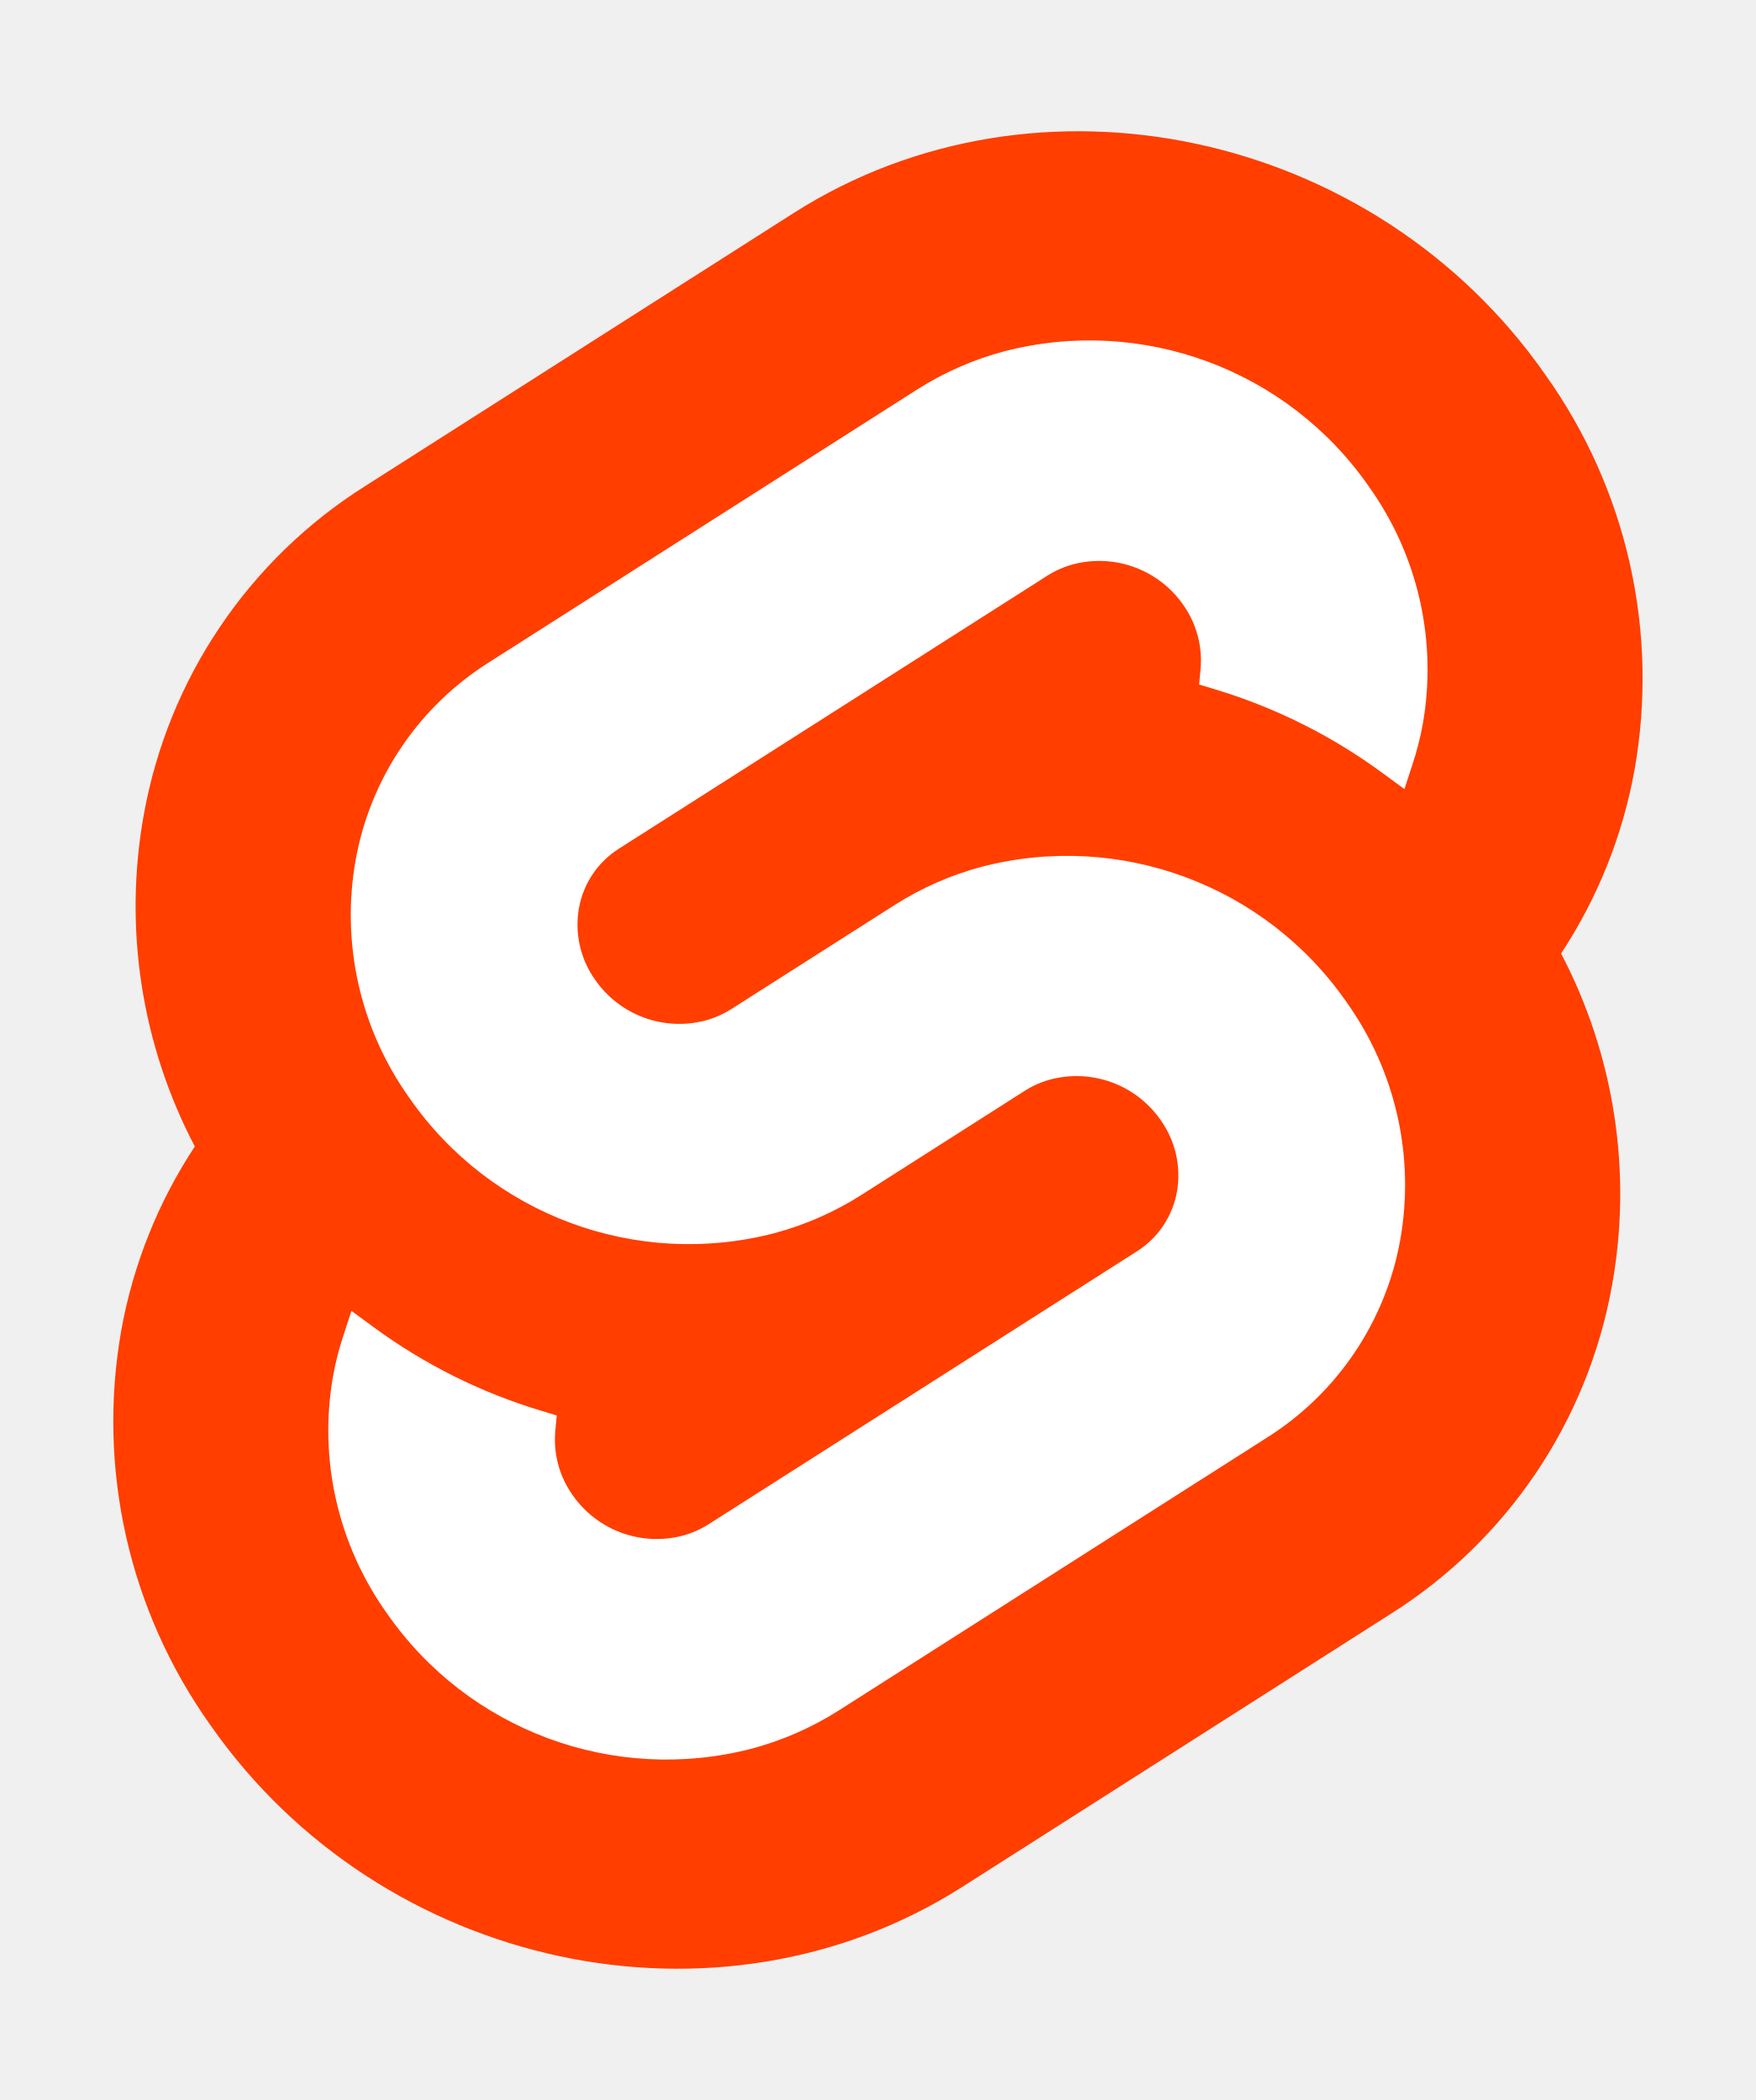
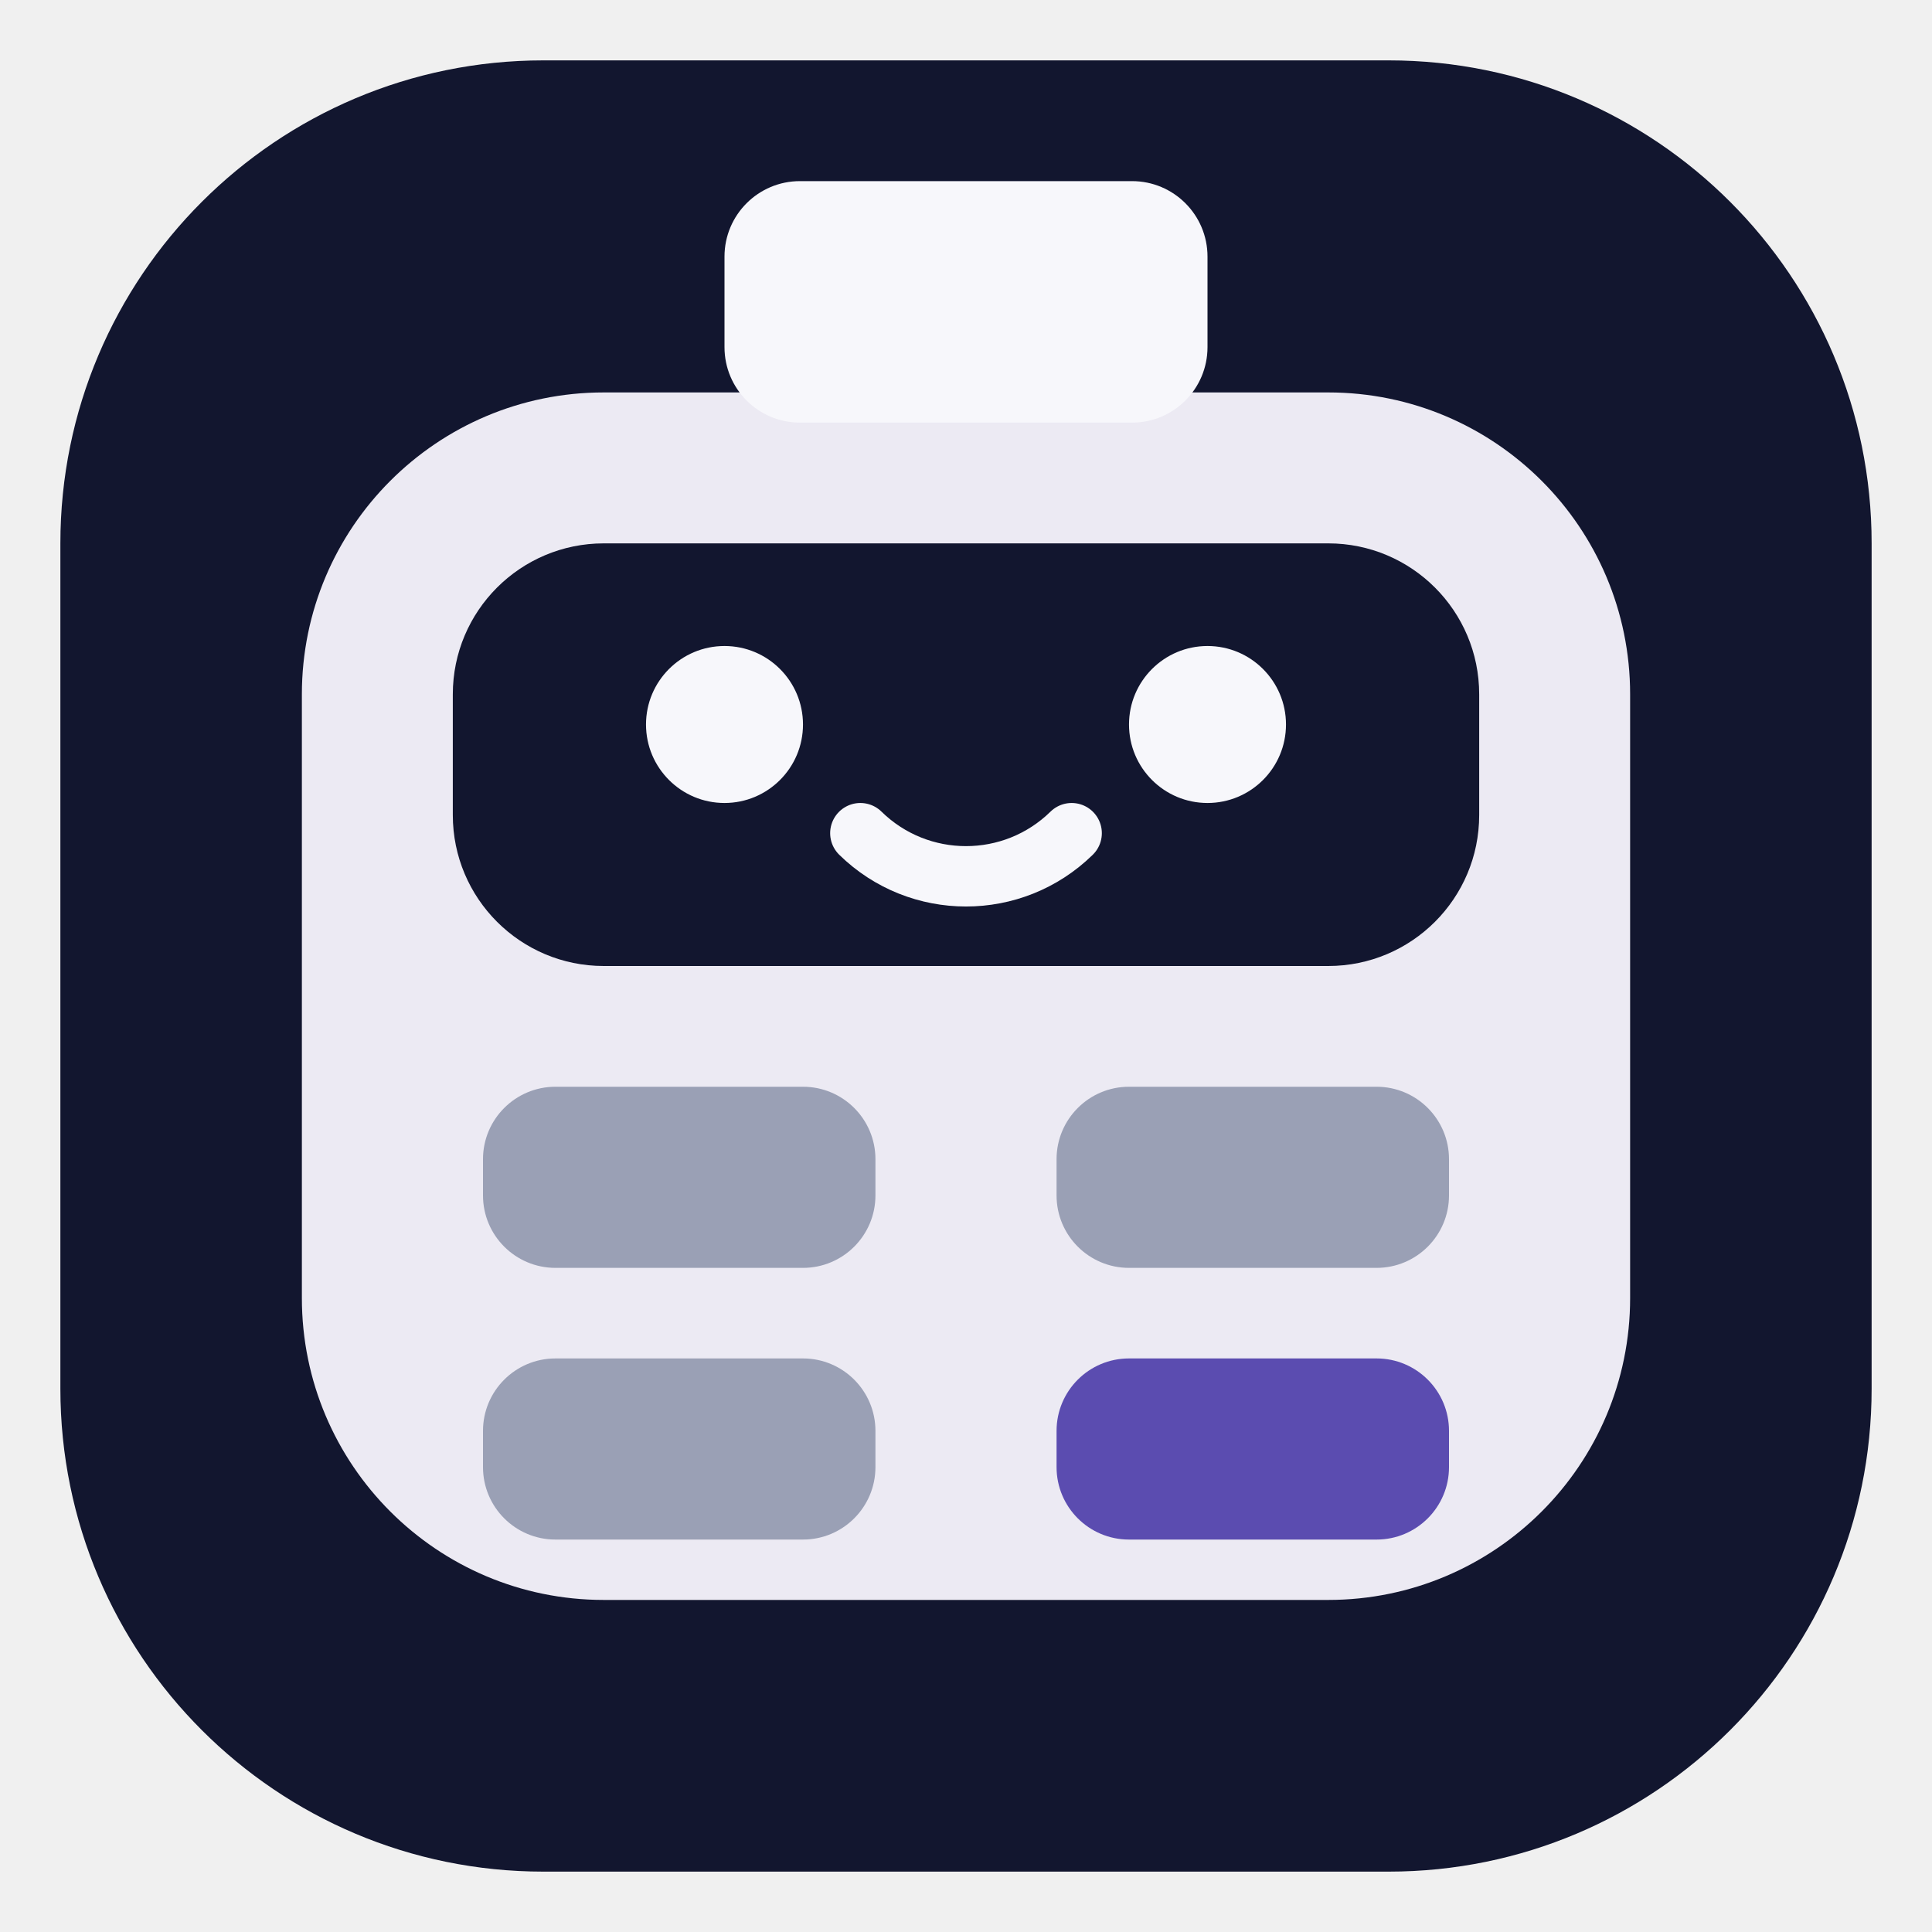
- <svg xmlns="http://www.w3.org/2000/svg" width="107" height="128" viewBox="0 0 107 128">
-   <path d="M94.157 22.819c-10.4-14.885-30.94-19.297-45.792-9.835L22.282 29.608A29.92 29.92 0 0 0 8.764 49.65a31.5 31.5 0 0 0 3.108 20.231 30 30 0 0 0-4.477 11.183 31.9 31.9 0 0 0 5.448 24.116c10.402 14.887 30.942 19.297 45.791 9.835l26.083-16.624A29.92 29.92 0 0 0 98.235 78.35a31.53 31.53 0 0 0-3.105-20.232 30 30 0 0 0 4.474-11.182 31.88 31.88 0 0 0-5.447-24.116" style="fill:#ff3e00" />
-   <path d="M45.817 106.582a20.72 20.72 0 0 1-22.237-8.243 19.17 19.17 0 0 1-3.277-14.503 18 18 0 0 1 .624-2.435l.49-1.498 1.337.981a33.6 33.6 0 0 0 10.203 5.098l.97.294-.09.968a5.85 5.85 0 0 0 1.052 3.878 6.24 6.24 0 0 0 6.695 2.485 5.8 5.8 0 0 0 1.603-.704L69.27 76.28a5.43 5.43 0 0 0 2.45-3.631 5.8 5.8 0 0 0-.987-4.371 6.24 6.24 0 0 0-6.698-2.487 5.7 5.7 0 0 0-1.6.704l-9.953 6.345a19 19 0 0 1-5.296 2.326 20.72 20.72 0 0 1-22.237-8.243 19.17 19.17 0 0 1-3.277-14.502 17.99 17.99 0 0 1 8.13-12.052l26.081-16.623a19 19 0 0 1 5.3-2.329 20.72 20.72 0 0 1 22.237 8.243 19.17 19.17 0 0 1 3.277 14.503 18 18 0 0 1-.624 2.435l-.49 1.498-1.337-.98a33.6 33.6 0 0 0-10.203-5.1l-.97-.294.09-.968a5.86 5.86 0 0 0-1.052-3.878 6.24 6.24 0 0 0-6.696-2.485 5.8 5.8 0 0 0-1.602.704L37.73 51.72a5.42 5.42 0 0 0-2.449 3.63 5.79 5.79 0 0 0 .986 4.372 6.24 6.24 0 0 0 6.698 2.486 5.8 5.8 0 0 0 1.602-.704l9.952-6.342a19 19 0 0 1 5.295-2.328 20.72 20.72 0 0 1 22.237 8.242 19.17 19.17 0 0 1 3.277 14.503 18 18 0 0 1-8.13 12.053l-26.081 16.622a19 19 0 0 1-5.3 2.328" style="fill:#fff" />
+ <svg xmlns="http://www.w3.org/2000/svg" viewBox="0 0 64 64" role="img" aria-label="Verity">
+   <rect x="2" y="2" width="60" height="60" rx="16" fill="#12162f" />
+   <rect x="10" y="13" width="44" height="40" rx="10" fill="#eceaf3" />
+   <rect x="24" y="6" width="16" height="8" rx="2.5" fill="#f7f7fb" />
+   <rect x="15" y="18" width="34" height="14" rx="5" fill="#12162f" />
+   <circle cx="24" cy="24" r="2.6" fill="#f7f7fb" />
+   <circle cx="40" cy="24" r="2.6" fill="#f7f7fb" />
+   <path d="M28.5 27.6a5 5 0 0 0 7 0" stroke="#f7f7fb" stroke-width="2" stroke-linecap="round" fill="none" />
+   <rect x="16" y="36" width="13" height="6" rx="2.4" fill="#9aa0b5" />
+   <rect x="35" y="36" width="13" height="6" rx="2.4" fill="#9aa0b5" />
+   <rect x="16" y="45" width="13" height="6" rx="2.4" fill="#9aa0b5" />
+   <rect x="35" y="45" width="13" height="6" rx="2.4" fill="#5b4cb0" />
</svg>
